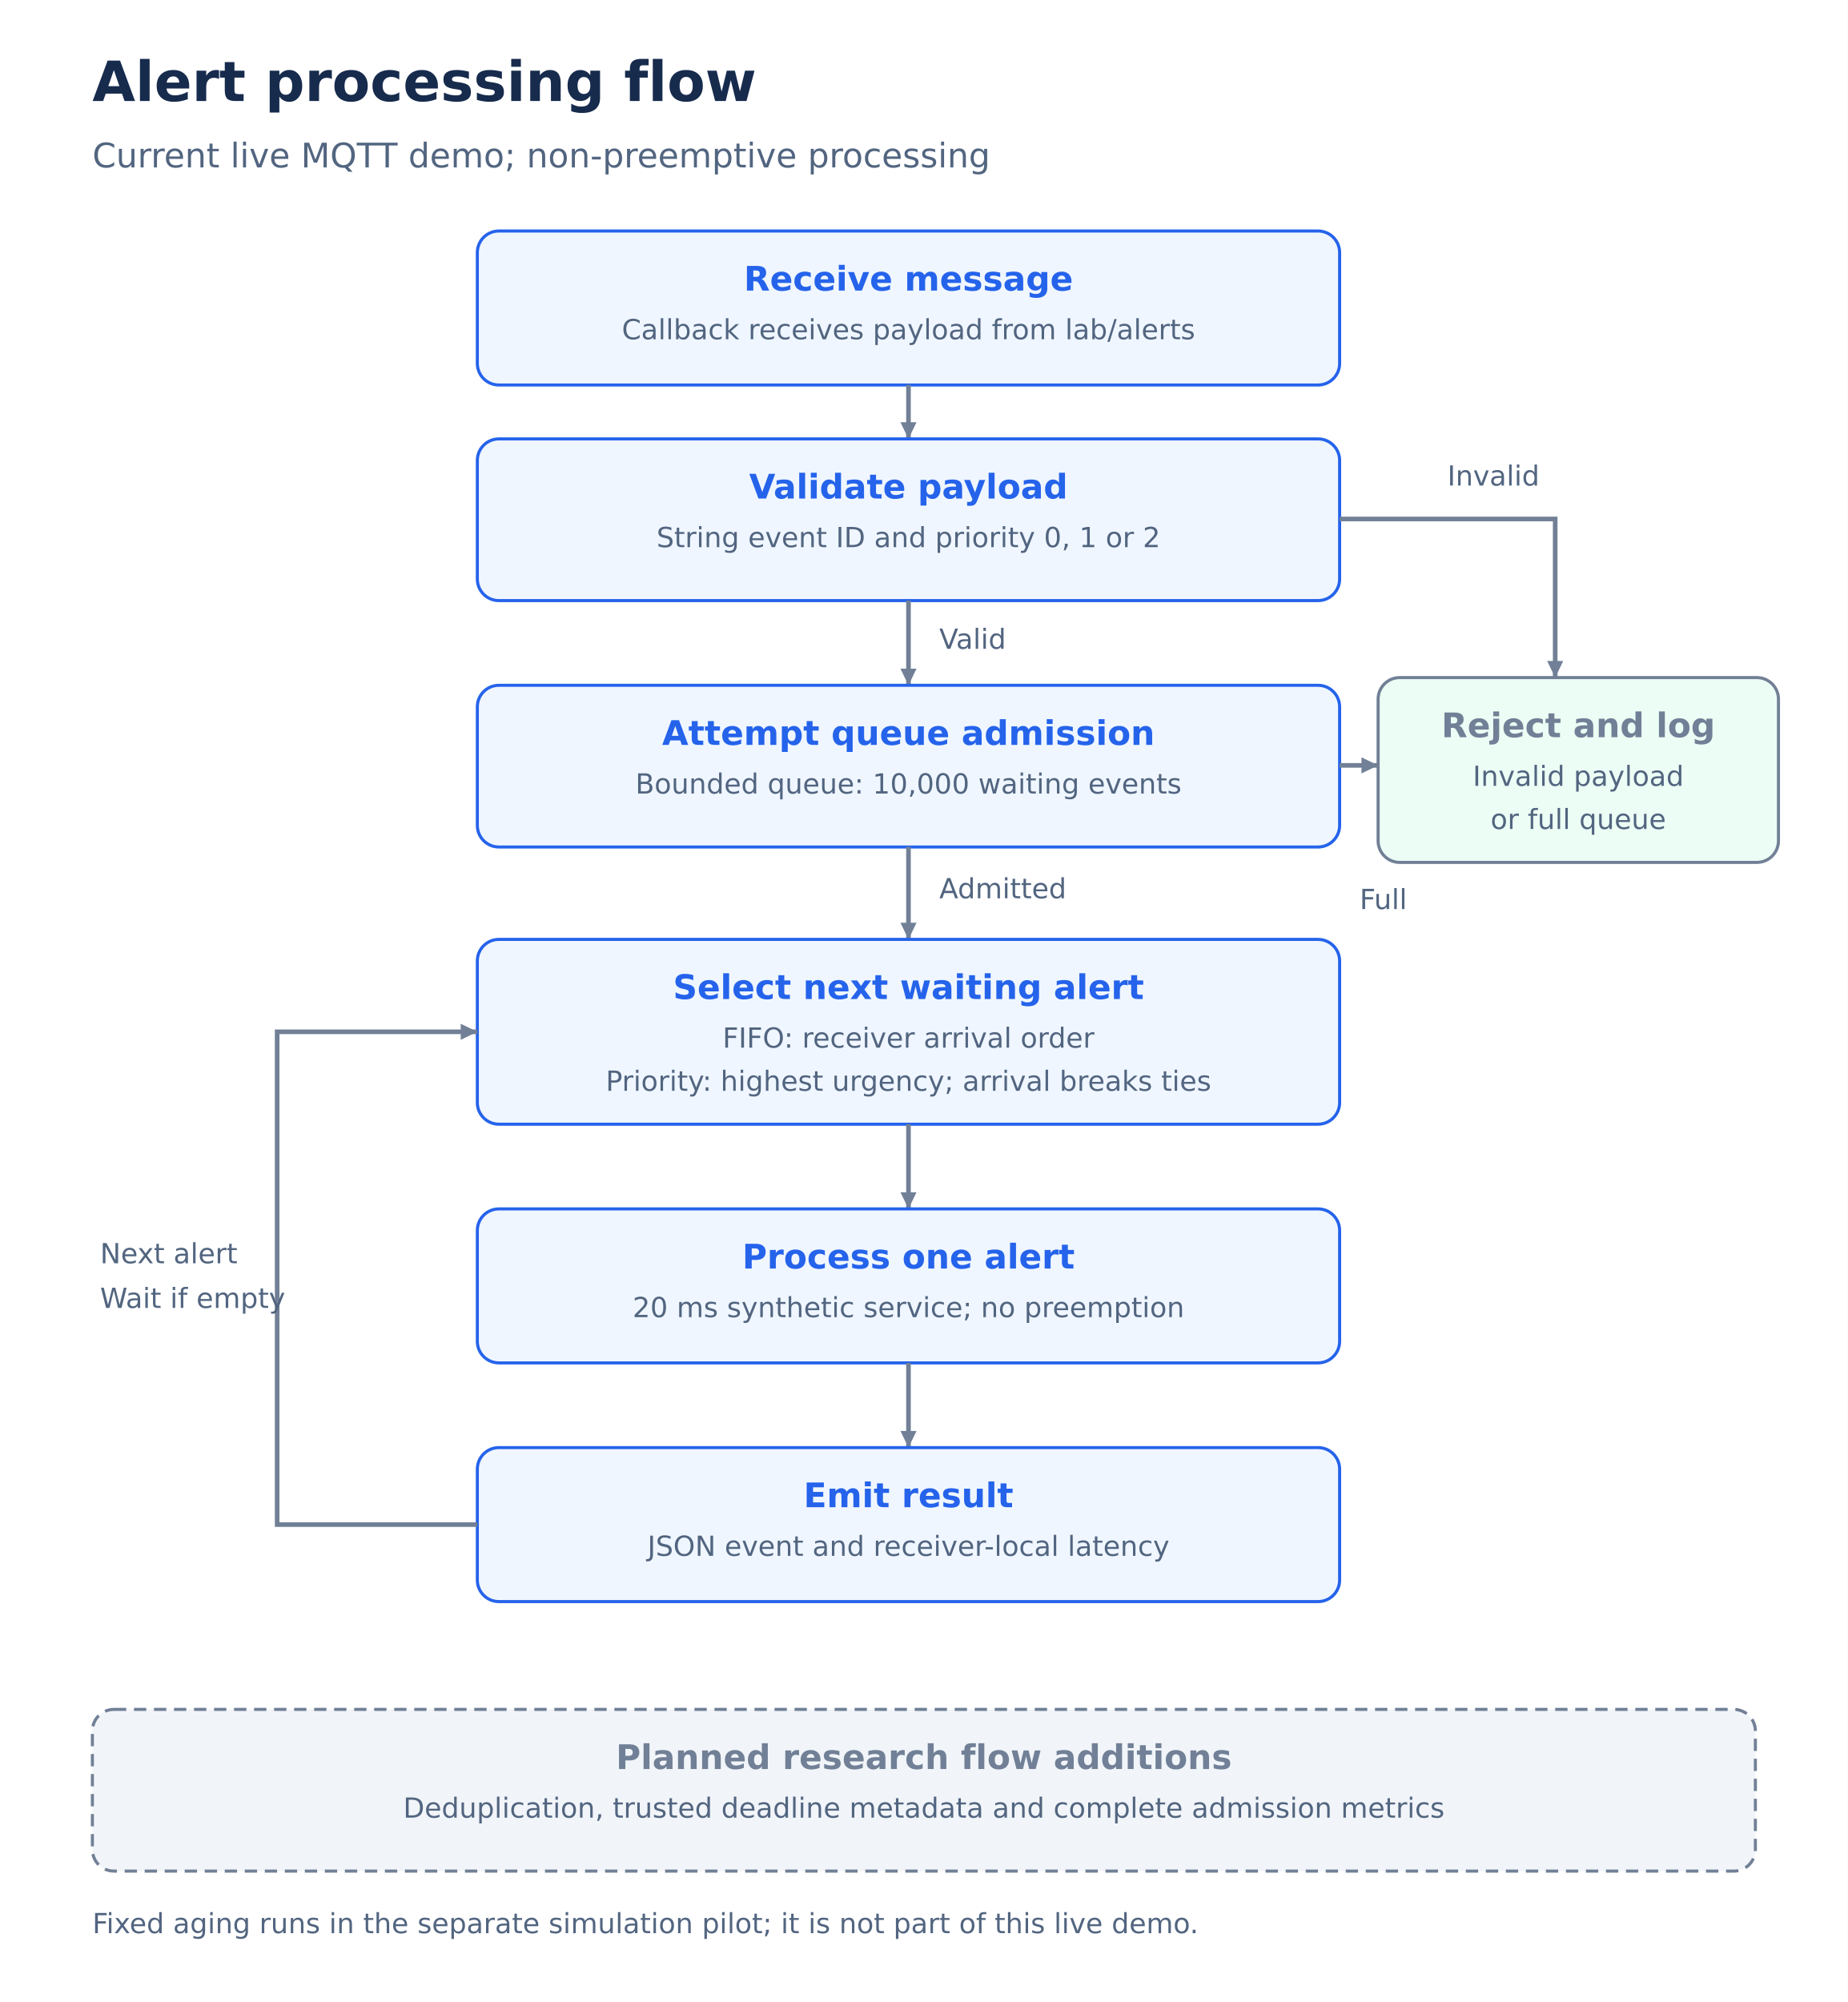
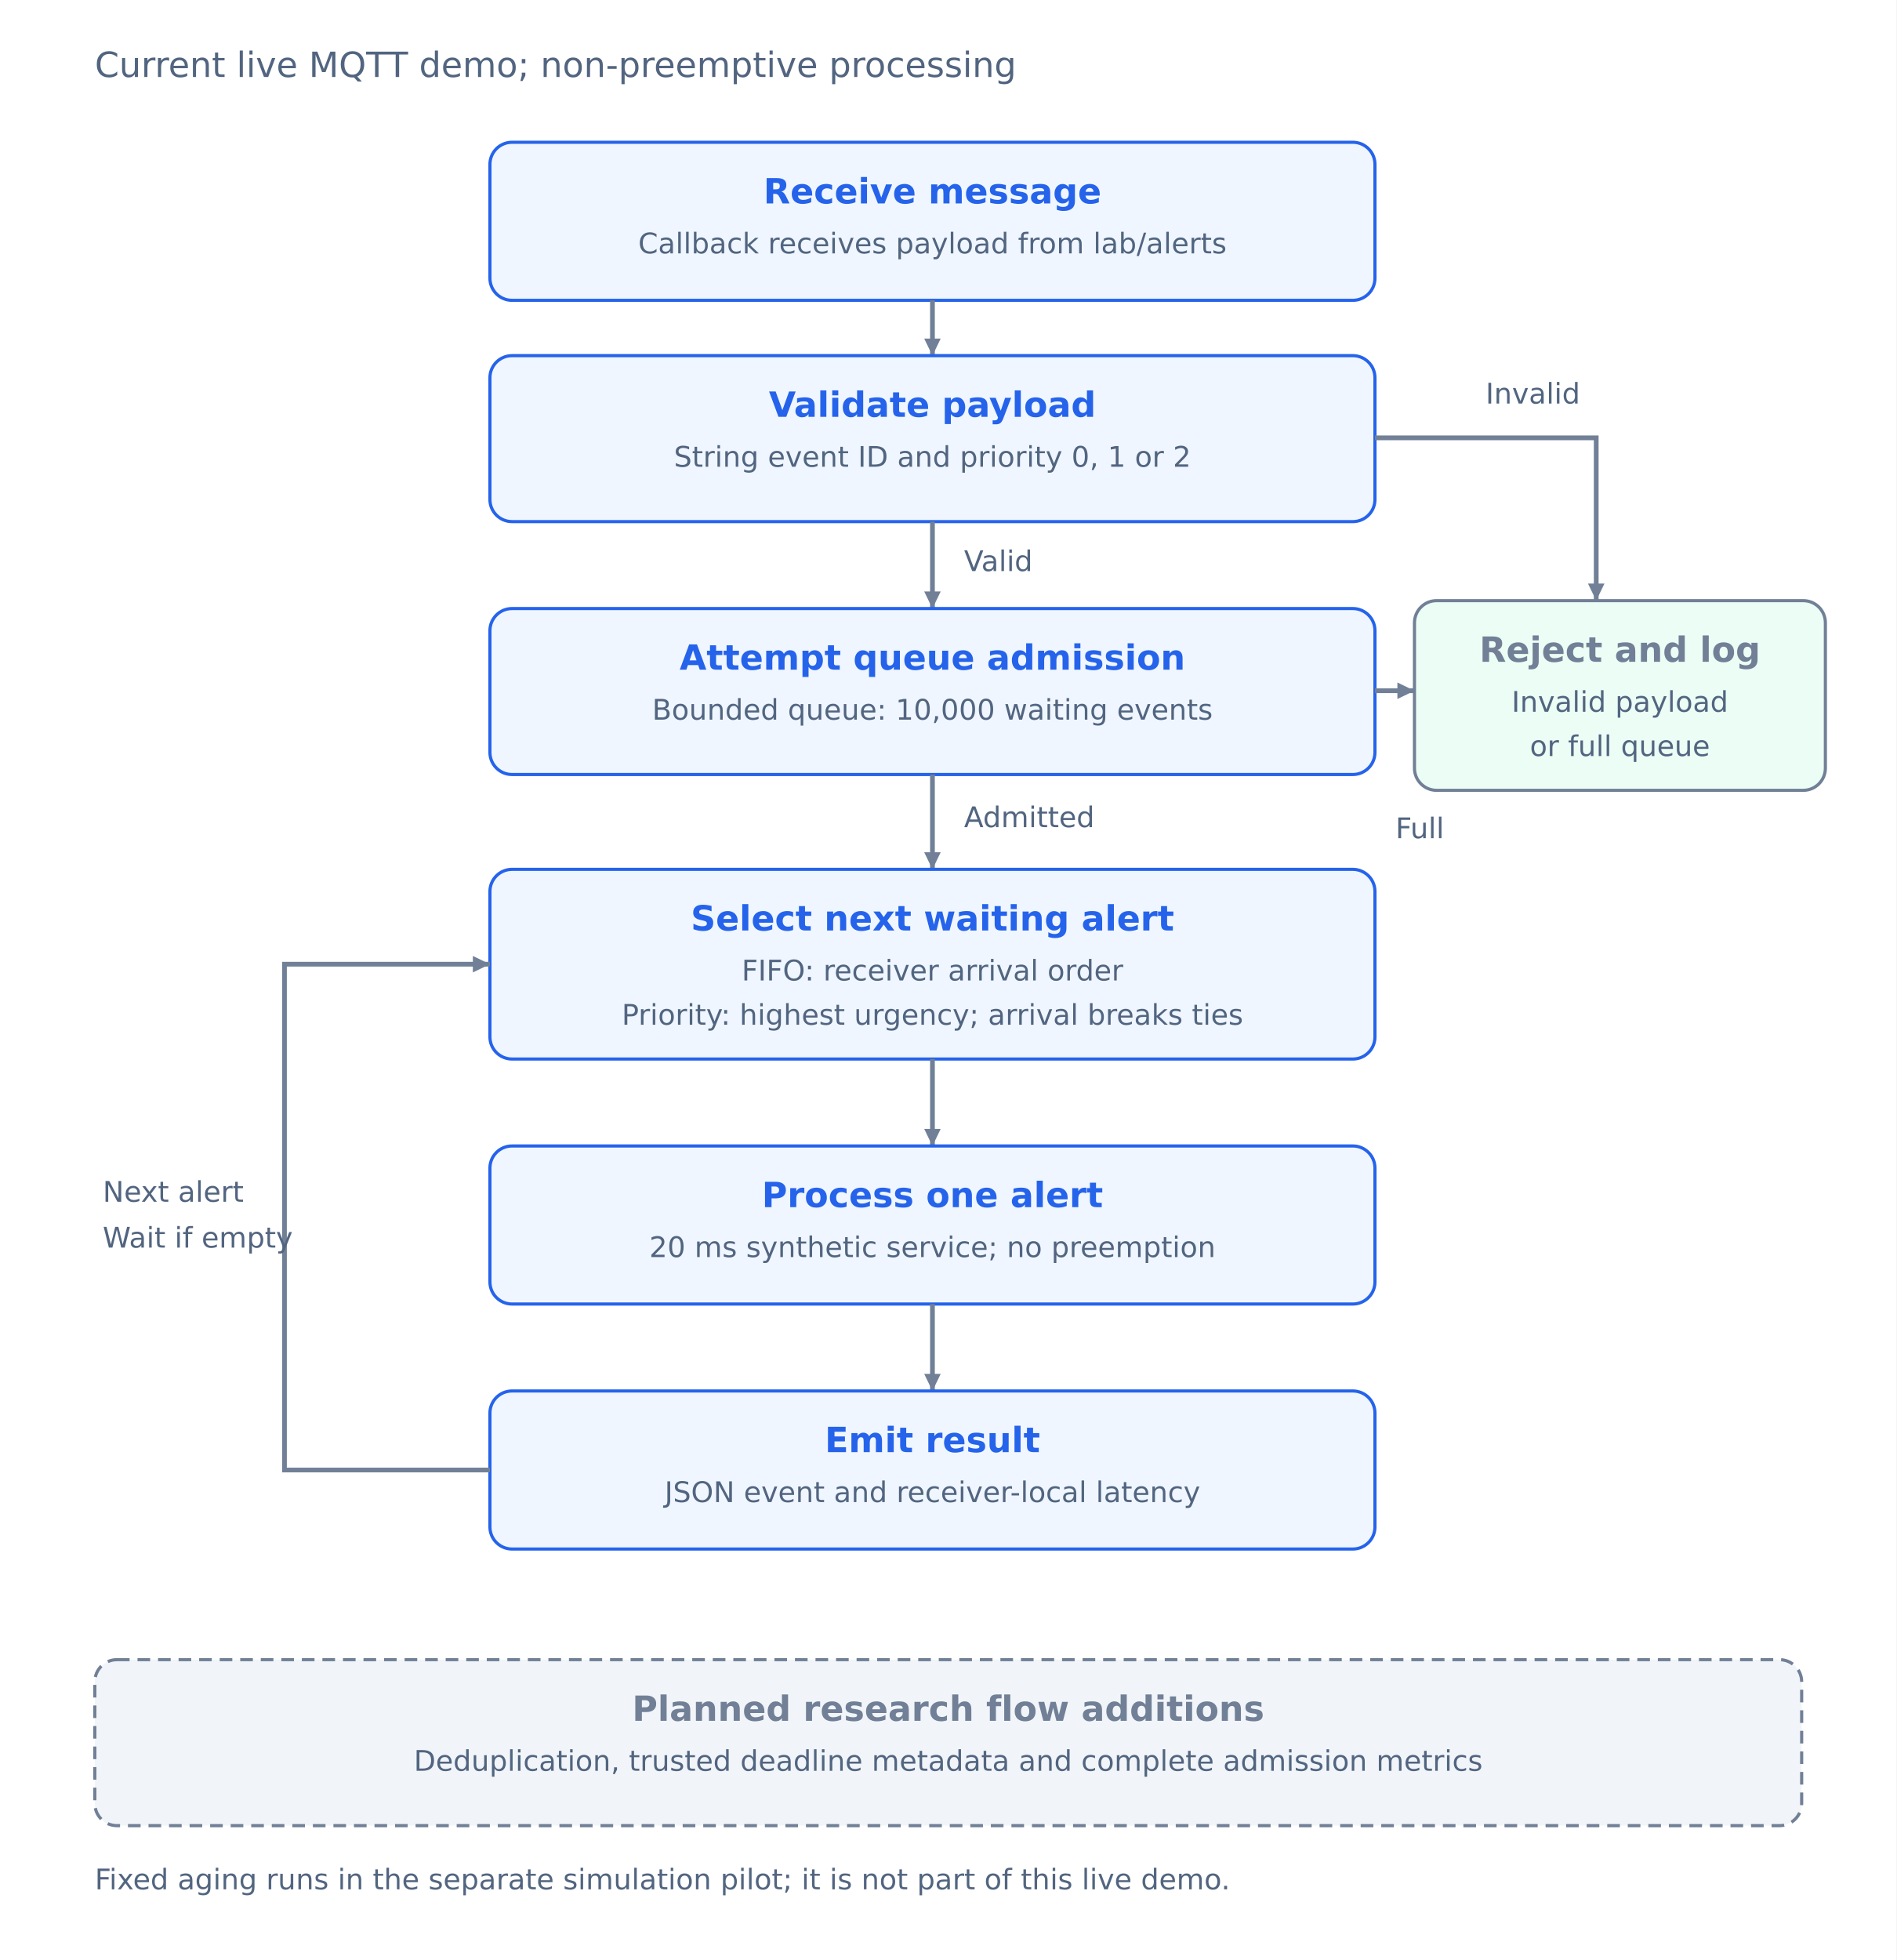
- <svg xmlns="http://www.w3.org/2000/svg" width="1200" height="1300" viewBox="0 0 1200 1300">
-   <rect width="100%" height="100%" fill="white" />
-   <text x="60" y="65.6" font-family="DejaVu Sans, sans-serif" font-size="36" font-weight="700" fill="#172B4D" text-anchor="start">Alert processing flow</text>
+ <svg xmlns="http://www.w3.org/2000/svg" width="1200" height="1240" viewBox="0 60 1200 1240">
+   <rect x="0" y="60" width="1200" height="1240" fill="white" />
  <text x="60" y="108.7" font-family="DejaVu Sans, sans-serif" font-size="22" font-weight="400" fill="#526580" text-anchor="start">Current live MQTT demo; non-preemptive processing</text>
  <rect x="310" y="150" width="560" height="100" rx="14" fill="#EFF6FF" stroke="#2563EB" stroke-width="2" />
  <text x="590.0" y="188.7" font-family="DejaVu Sans, sans-serif" font-size="22" font-weight="700" fill="#2563EB" text-anchor="middle">Receive message</text>
  <text x="590.0" y="220.3" font-family="DejaVu Sans, sans-serif" font-size="18" font-weight="400" fill="#526580" text-anchor="middle">Callback receives payload from lab/alerts</text>
  <polyline points="590,250 590,285" fill="none" stroke="#718096" stroke-width="3" />
  <polygon points="590,285 584.78,274.195 595.22,274.195" fill="#718096" />
  <rect x="310" y="285" width="560" height="105" rx="14" fill="#EFF6FF" stroke="#2563EB" stroke-width="2" />
  <text x="590.0" y="323.7" font-family="DejaVu Sans, sans-serif" font-size="22" font-weight="700" fill="#2563EB" text-anchor="middle">Validate payload</text>
  <text x="590.0" y="355.3" font-family="DejaVu Sans, sans-serif" font-size="18" font-weight="400" fill="#526580" text-anchor="middle">String event ID and priority 0, 1 or 2</text>
  <polyline points="870,337 1010,337 1010,440" fill="none" stroke="#718096" stroke-width="3" />
  <polygon points="1010,440 1004.78,429.195 1015.22,429.195" fill="#718096" />
  <text x="940" y="315.3" font-family="DejaVu Sans, sans-serif" font-size="18" font-weight="400" fill="#526580" text-anchor="start">Invalid</text>
  <rect x="895" y="440" width="260" height="120" rx="14" fill="#ECFDF5" stroke="#718096" stroke-width="2" />
  <text x="1025.0" y="478.7" font-family="DejaVu Sans, sans-serif" font-size="22" font-weight="700" fill="#718096" text-anchor="middle">Reject and log</text>
  <text x="1025.0" y="510.3" font-family="DejaVu Sans, sans-serif" font-size="18" font-weight="400" fill="#526580" text-anchor="middle">Invalid payload</text>
  <text x="1025.0" y="538.3" font-family="DejaVu Sans, sans-serif" font-size="18" font-weight="400" fill="#526580" text-anchor="middle">or full queue</text>
  <polyline points="590,390 590,445" fill="none" stroke="#718096" stroke-width="3" />
  <polygon points="590,445 584.78,434.195 595.22,434.195" fill="#718096" />
  <text x="610" y="421.3" font-family="DejaVu Sans, sans-serif" font-size="18" font-weight="400" fill="#526580" text-anchor="start">Valid</text>
  <rect x="310" y="445" width="560" height="105" rx="14" fill="#EFF6FF" stroke="#2563EB" stroke-width="2" />
  <text x="590.0" y="483.7" font-family="DejaVu Sans, sans-serif" font-size="22" font-weight="700" fill="#2563EB" text-anchor="middle">Attempt queue admission</text>
  <text x="590.0" y="515.3" font-family="DejaVu Sans, sans-serif" font-size="18" font-weight="400" fill="#526580" text-anchor="middle">Bounded queue: 10,000 waiting events</text>
  <polyline points="870,497 895,497" fill="none" stroke="#718096" stroke-width="3" />
  <polygon points="895,497 884.195,502.22 884.195,491.78" fill="#718096" />
  <text x="883" y="590.3" font-family="DejaVu Sans, sans-serif" font-size="18" font-weight="400" fill="#526580" text-anchor="start">Full</text>
  <polyline points="590,550 590,610" fill="none" stroke="#718096" stroke-width="3" />
  <polygon points="590,610 584.78,599.195 595.22,599.195" fill="#718096" />
  <text x="610" y="583.3" font-family="DejaVu Sans, sans-serif" font-size="18" font-weight="400" fill="#526580" text-anchor="start">Admitted</text>
  <rect x="310" y="610" width="560" height="120" rx="14" fill="#EFF6FF" stroke="#2563EB" stroke-width="2" />
  <text x="590.0" y="648.7" font-family="DejaVu Sans, sans-serif" font-size="22" font-weight="700" fill="#2563EB" text-anchor="middle">Select next waiting alert</text>
  <text x="590.0" y="680.3" font-family="DejaVu Sans, sans-serif" font-size="18" font-weight="400" fill="#526580" text-anchor="middle">FIFO: receiver arrival order</text>
  <text x="590.0" y="708.3" font-family="DejaVu Sans, sans-serif" font-size="18" font-weight="400" fill="#526580" text-anchor="middle">Priority: highest urgency; arrival breaks ties</text>
  <polyline points="590,730 590,785" fill="none" stroke="#718096" stroke-width="3" />
  <polygon points="590,785 584.78,774.195 595.22,774.195" fill="#718096" />
  <rect x="310" y="785" width="560" height="100" rx="14" fill="#EFF6FF" stroke="#2563EB" stroke-width="2" />
  <text x="590.0" y="823.7" font-family="DejaVu Sans, sans-serif" font-size="22" font-weight="700" fill="#2563EB" text-anchor="middle">Process one alert</text>
  <text x="590.0" y="855.3" font-family="DejaVu Sans, sans-serif" font-size="18" font-weight="400" fill="#526580" text-anchor="middle">20 ms synthetic service; no preemption</text>
  <polyline points="590,885 590,940" fill="none" stroke="#718096" stroke-width="3" />
  <polygon points="590,940 584.78,929.195 595.22,929.195" fill="#718096" />
  <rect x="310" y="940" width="560" height="100" rx="14" fill="#EFF6FF" stroke="#2563EB" stroke-width="2" />
  <text x="590.0" y="978.7" font-family="DejaVu Sans, sans-serif" font-size="22" font-weight="700" fill="#2563EB" text-anchor="middle">Emit result</text>
  <text x="590.0" y="1010.3" font-family="DejaVu Sans, sans-serif" font-size="18" font-weight="400" fill="#526580" text-anchor="middle">JSON event and receiver-local latency</text>
  <polyline points="310,990 180,990 180,670 310,670" fill="none" stroke="#718096" stroke-width="3" />
  <polygon points="310,670 299.195,675.22 299.195,664.78" fill="#718096" />
  <text x="65" y="820.3" font-family="DejaVu Sans, sans-serif" font-size="18" font-weight="400" fill="#526580" text-anchor="start">Next alert</text>
  <text x="65" y="849.3" font-family="DejaVu Sans, sans-serif" font-size="18" font-weight="400" fill="#526580" text-anchor="start">Wait if empty</text>
  <rect x="60" y="1110" width="1080" height="105" rx="14" fill="#F1F5F9" stroke="#718096" stroke-width="2" stroke-dasharray="8 5" />
  <text x="600.0" y="1148.7" font-family="DejaVu Sans, sans-serif" font-size="22" font-weight="700" fill="#718096" text-anchor="middle">Planned research flow additions</text>
  <text x="600.0" y="1180.3" font-family="DejaVu Sans, sans-serif" font-size="18" font-weight="400" fill="#526580" text-anchor="middle">Deduplication, trusted deadline metadata and complete admission metrics</text>
  <text x="60" y="1255.3" font-family="DejaVu Sans, sans-serif" font-size="18" font-weight="400" fill="#526580" text-anchor="start">Fixed aging runs in the separate simulation pilot; it is not part of this live demo.</text>
</svg>
